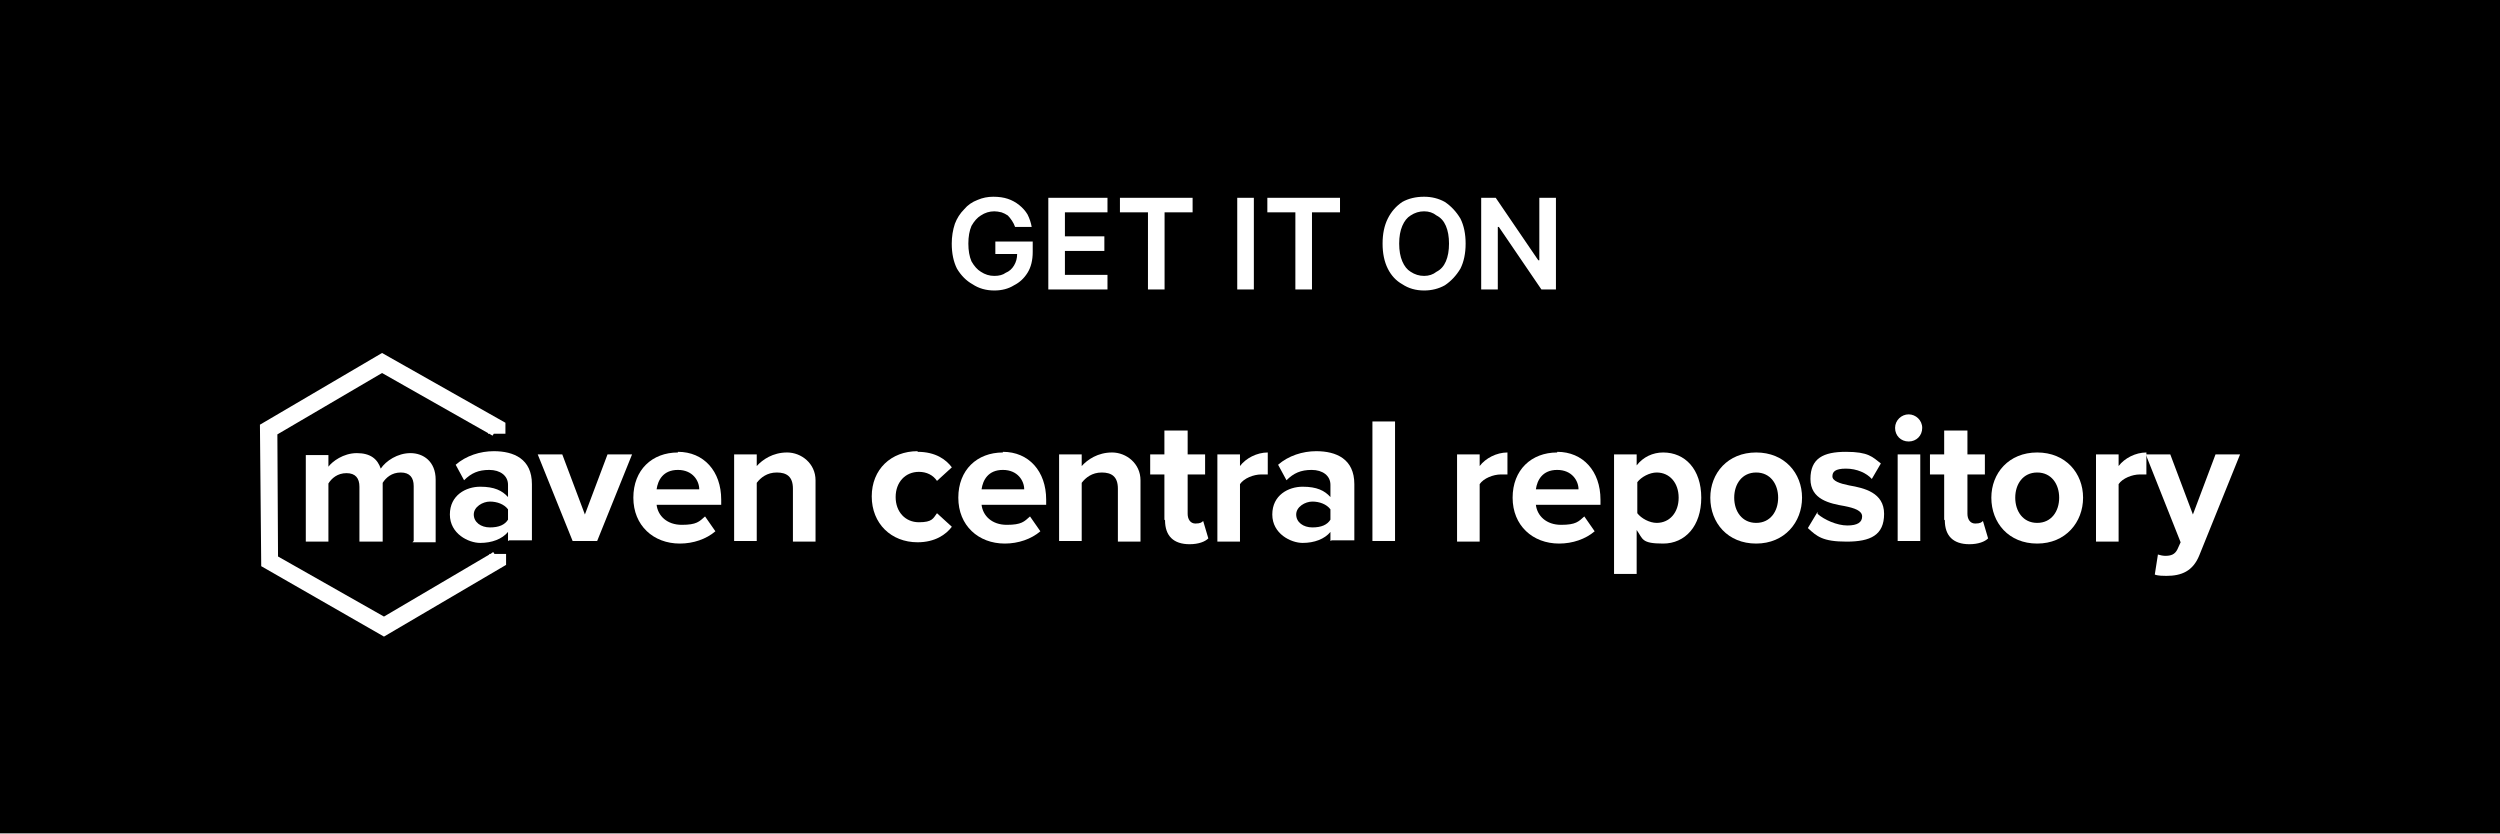
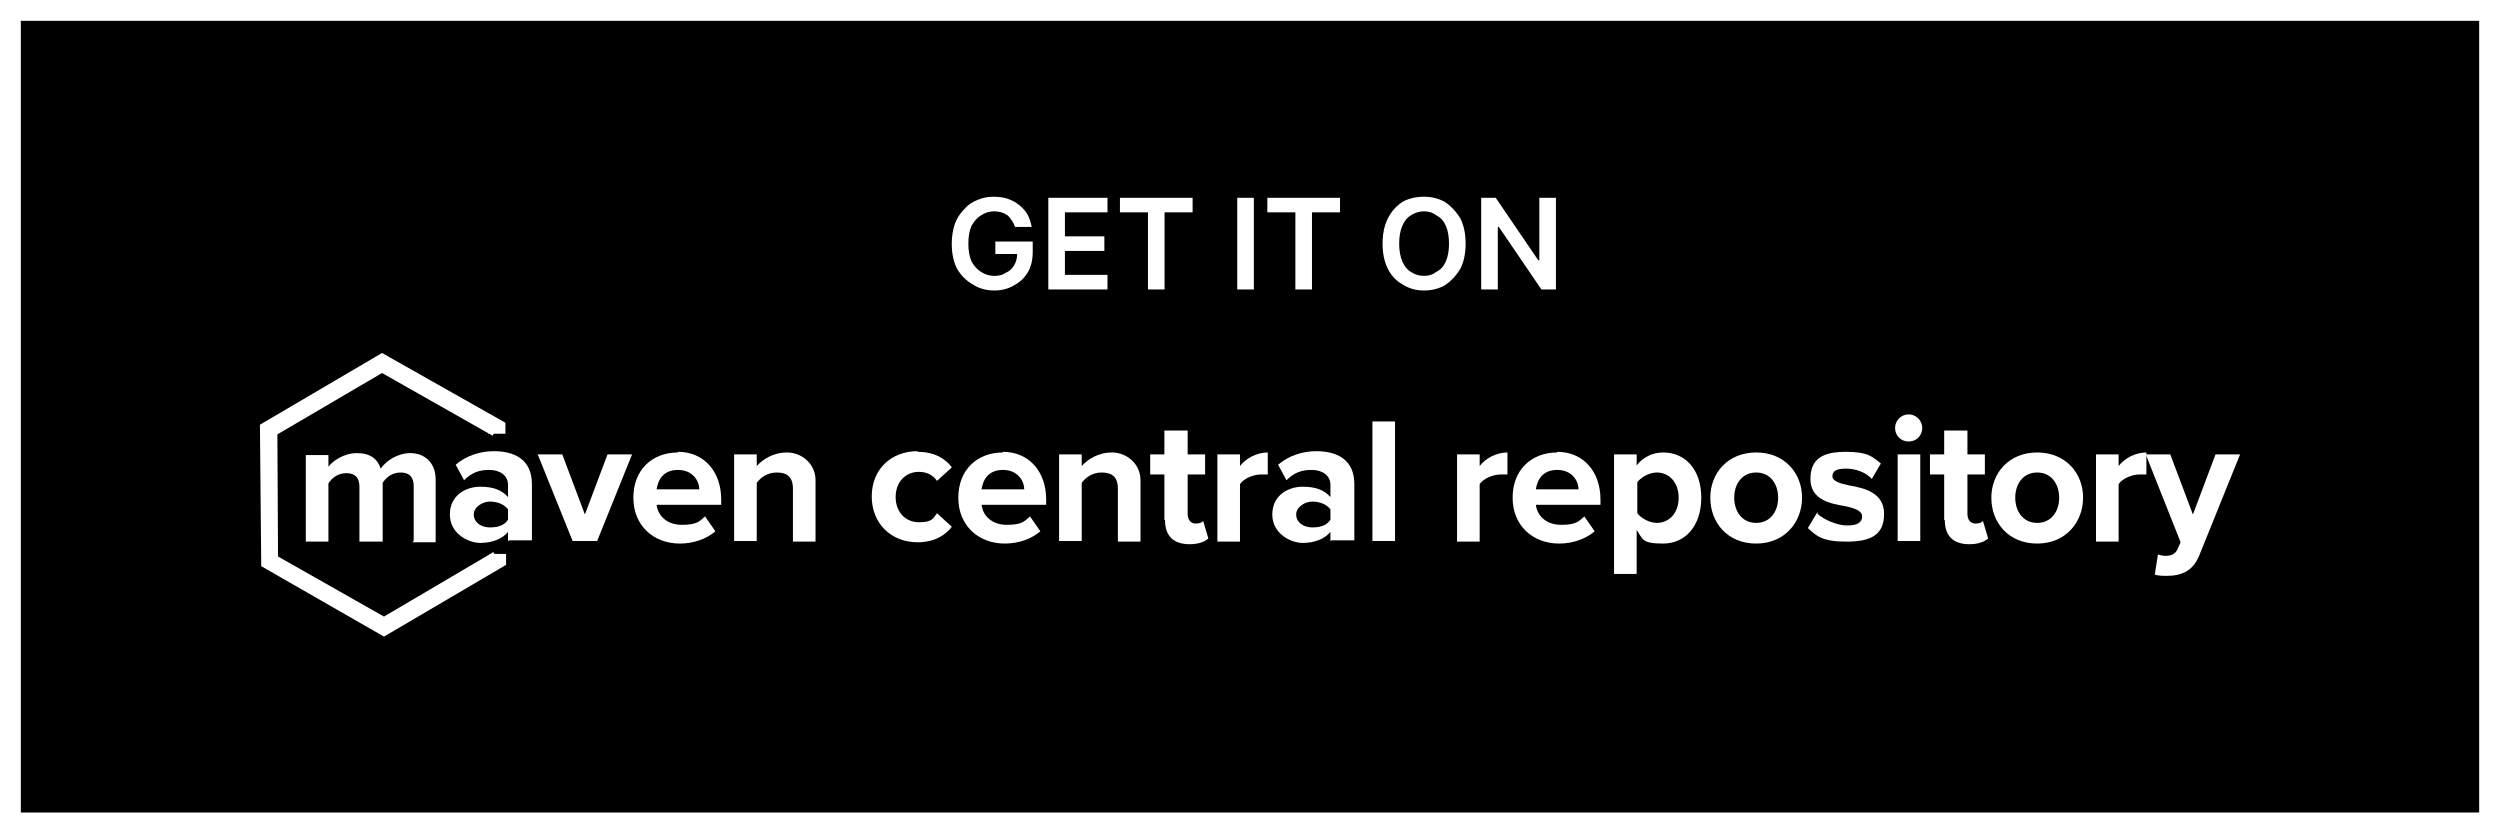
<svg xmlns="http://www.w3.org/2000/svg" width="240" height="80" viewBox="0 0 240 80" version="1.1" id="svg13" xml:space="preserve">
  <defs id="defs1">
    <clipPath id="satori_bc-id">
      <path x="0" y="0" width="240" height="80" d="M16,0 h208 a16,16 0 0 1 16,16 v48 a16,16 0 0 1 -16,16 h-208 a16,16 0 0 1 -16,-16 v-48 a16,16 0 0 1 16,-16" id="path1" />
    </clipPath>
    <style id="style1">
      .cls-1 {
        fill: #f18900;
      }

      .cls-1, .cls-2 {
        stroke-width: 0px;
      }

      .cls-2 {
        fill: #ef8700;
      }

      .cls-3 {
        isolation: isolate;
      }
    </style>
    <clipPath id="satori_bc-id-5">
      <path x="0" y="0" width="240" height="80" d="M16,0 h208 a16,16 0 0 1 16,16 v48 a16,16 0 0 1 -16,16 h-208 a16,16 0 0 1 -16,-16 v-48 a16,16 0 0 1 16,-16" id="path1-3" />
    </clipPath>
    <style id="style1-5">
      .cls-1 {
        fill: #f18900;
      }

      .cls-1, .cls-2 {
        stroke-width: 0px;
      }

      .cls-2 {
        fill: #ef8700;
      }

      .cls-3 {
        isolation: isolate;
      }
    </style>
  </defs>
  <mask id="satori_om-id">
    <rect x="2" y="2" width="236" height="76" fill="#fff" id="rect1" />
    <path width="240" height="80" fill="none" stroke="#000" stroke-width="4" d="M4.686,4.686 A16,16 0 0 1 16,0 h208 a16,16 0 0 1 16,16 v48 a16,16 0 0 1 -16,16 h-208 a16,16 0 0 1 -16,-16 v-48 A16,16 0 0 1 4.686,4.686" id="path2" />
  </mask>
  <clipPath id="satori_cp-id-0">
    <rect x="34" y="22" width="37" height="36" id="rect4" />
  </clipPath>
  <mask id="satori_om-id-0">
    <rect x="34" y="22" width="37" height="36" fill="#fff" id="rect5" />
  </mask>
  <mask id="satori_om-id-0-0">
    <rect x="34" y="22" width="0" height="36" fill="#fff" id="rect6" />
  </mask>
  <mask id="satori_om-id-0-0-0">
    <rect x="34" y="22" width="0" height="36" fill="#fff" id="rect7" />
  </mask>
  <mask id="satori_om-id-0-0-0-0">
    <rect x="34" y="22" width="0" height="36" fill="#fff" id="rect8" />
  </mask>
  <mask id="satori_om-id-0-0-0-1">
    <rect x="34" y="22" width="0" height="36" fill="#fff" id="rect9" />
  </mask>
  <mask id="satori_om-id-0-0-0-2">
    <rect x="34" y="22" width="0" height="36" fill="#fff" id="rect10" />
  </mask>
  <mask id="satori_om-id-0-0-0-3">
    <rect x="34" y="22" width="0" height="36" fill="#fff" id="rect11" />
  </mask>
  <mask id="satori_om-id-1">
    <rect x="87" y="17" width="106" height="46" fill="#fff" id="rect12" />
  </mask>
  <rect style="fill:#000000;stroke-width:3.277;-inkscape-stroke:none" id="rect2" height="80" x="0" y="0" width="240" />
  <path fill="#ffffff" d="m 99.043,21.787 h -1.595 q -0.1,-0.3 -0.299,-0.6 -0.199,-0.3 -0.399,-0.5 -0.299,-0.2 -0.598,-0.3 -0.399,-0.1 -0.698,-0.1 v 0 q -0.698,0 -1.296,0.4 -0.498,0.3 -0.897,1 -0.299,0.7 -0.299,1.7 v 0 q 0,1 0.299,1.7 0.399,0.7 0.897,1 0.598,0.4 1.296,0.4 v 0 q 0.698,0 1.096,-0.3 0.498,-0.2 0.797,-0.7 0.299,-0.5 0.299,-1.1 v 0 h 0.299 -2.392 v -1.2 h 3.588 v 1 q 0,1.2 -0.498,2 -0.498,0.8 -1.296,1.2 -0.797,0.5 -1.893,0.5 v 0 q -1.196,0 -2.093,-0.6 -0.897,-0.5 -1.495,-1.5 -0.498,-1 -0.498,-2.4 v 0 q 0,-1 0.299,-1.9 0.299,-0.8 0.897,-1.4 0.498,-0.6 1.296,-0.9 0.698,-0.3 1.495,-0.3 v 0 q 0.797,0 1.395,0.2 0.598,0.2 1.096,0.6 0.498,0.4 0.797,0.9 0.299,0.6 0.399,1.2 z m 7.275,6 h -5.68 v -8.8 h 5.68 v 1.4 h -4.086 v 2.3 h 3.787 v 1.4 h -3.787 V 26.387 h 4.086 z m 3.887,-7.4 h -2.691 v -1.4 h 6.976 v 1.4 h -2.691 v 7.4 h -1.595 z m 8.57,-1.4 h 1.595 v 8.8 h -1.595 z m 5.581,1.4 H 121.665 v -1.4 h 6.976 v 1.4 h -2.691 v 7.4 h -1.595 z m 16.344,3 v 0 q 0,1.4 -0.498,2.4 -0.598,1 -1.495,1.6 -0.897,0.5 -1.993,0.5 v 0 q -1.196,0 -2.093,-0.6 -0.897,-0.5 -1.395,-1.5 -0.498,-1 -0.498,-2.4 v 0 q 0,-1.4 0.498,-2.4 0.498,-1 1.395,-1.6 0.897,-0.5 2.093,-0.5 v 0 q 1.096,0 1.993,0.5 0.897,0.6 1.495,1.6 0.498,1 0.498,2.4 z m -1.595,0 v 0 q 0,-1 -0.299,-1.7 -0.299,-0.7 -0.897,-1 -0.498,-0.4 -1.196,-0.4 v 0 q -0.698,0 -1.296,0.4 -0.498,0.3 -0.797,1 -0.299,0.7 -0.299,1.7 v 0 q 0,1 0.299,1.7 0.299,0.7 0.797,1 0.598,0.4 1.296,0.4 v 0 q 0.698,0 1.196,-0.4 0.598,-0.3 0.897,-1 0.299,-0.7 0.299,-1.7 z m 8.67,-4.4 h 1.595 v 8.8 h -1.395 l -4.086,-6 h -0.1 v 6 h -1.595 v -8.8 h 1.395 l 4.086,6 h 0.1 z" id="path12" style="stroke-width:0.998" />
  <mask id="satori_om-id-1-1">
    <rect x="87" y="33" width="106" height="30" fill="#fff" id="rect13" />
  </mask>
  <g id="g13" transform="matrix(0.620205,0,0,0.620205,24.95358,33.8865)" style="fill:#ffffff">
    <polygon class="cls-2" points="2.7,12.6 2.8,31.5 19.2,40.8 35.5,31.2 35.5,31.1 35.7,31.1 36.1,30.8 36.3,31.1 38.1,31.1 38.1,32.8 19.2,43.9 0.2,33 0,11.1 18.9,0 38,10.8 38,12.5 36.2,12.5 36,12.8 35.5,12.5 35.3,12.5 35.3,12.4 18.9,3.1 " id="polygon1" style="fill:#ffffff" />
    <g class="cls-3" id="g23" style="fill:#ffffff">
      <g class="cls-3" id="g22" style="fill:#ffffff">
        <path class="cls-1" d="m 23.8,29.1 v -8.5 c 0,-1.3 -0.6,-2.1 -2,-2.1 -1.4,0 -2.3,0.8 -2.8,1.6 v 9.1 h -3.6 v -8.5 c 0,-1.3 -0.6,-2.1 -2,-2.1 -1.4,0 -2.3,0.8 -2.8,1.6 v 9 H 7.1 V 15.8 h 3.5 v 1.8 c 0.6,-0.8 2.3,-2.1 4.4,-2.1 2.1,0 3.2,0.9 3.7,2.4 0.8,-1.2 2.6,-2.4 4.6,-2.4 2,0 3.9,1.3 3.9,4.1 v 9.7 h -3.6 z" id="path1-6" style="fill:#ffffff" />
        <path class="cls-1" d="m 38.4,29.1 v -1.4 c -0.9,1.1 -2.5,1.7 -4.3,1.7 -1.8,0 -4.7,-1.4 -4.7,-4.4 0,-3 2.5,-4.3 4.7,-4.3 2.2,0 3.4,0.6 4.3,1.6 v -1.9 c 0,-1.4 -1.2,-2.3 -2.9,-2.3 -1.7,0 -2.8,0.5 -3.9,1.6 l -1.3,-2.4 c 1.6,-1.4 3.8,-2.1 5.9,-2.1 3.1,0 5.9,1.2 5.9,5.1 V 29 h -3.5 z m 0,-4.9 C 37.8,23.4 36.7,23 35.6,23 c -1.1,0 -2.5,0.8 -2.5,2 0,1.2 1.1,2 2.5,2 1.4,0 2.3,-0.4 2.8,-1.2 v -1.7 z" id="path2-7" style="fill:#ffffff" />
        <path class="cls-1" d="M 48.4,29.1 43,15.7 h 3.8 l 3.5,9.3 3.5,-9.3 h 3.8 l -5.4,13.4 z" id="path3-5" style="fill:#ffffff" />
        <path class="cls-1" d="m 64.7,15.3 c 4,0 6.7,3 6.7,7.4 v 0.8 h -10 c 0.2,1.7 1.6,3.1 3.9,3.1 2.3,0 2.7,-0.5 3.6,-1.3 l 1.6,2.3 c -1.4,1.2 -3.4,1.9 -5.5,1.9 -4.1,0 -7.2,-2.8 -7.2,-7.1 0,-4.3 2.9,-7 6.9,-7 z m -3.3,5.8 H 68 c 0,-1.3 -1,-3 -3.3,-3 -2.3,0 -3.1,1.6 -3.3,3 z" id="path4-3" style="fill:#ffffff" />
        <path class="cls-1" d="M 82.5,29.1 V 21 c 0,-1.9 -1,-2.5 -2.5,-2.5 -1.5,0 -2.5,0.8 -3.1,1.6 v 9 H 73.4 V 15.7 h 3.5 v 1.8 c 0.9,-1 2.5,-2.1 4.7,-2.1 2.2,0 4.4,1.7 4.4,4.3 v 9.5 h -3.5 z" id="path5" style="fill:#ffffff" />
        <path class="cls-1" d="m 101.8,15.3 c 2.8,0 4.4,1.2 5.3,2.4 l -2.3,2.1 c -0.6,-0.9 -1.6,-1.4 -2.8,-1.4 -2.1,0 -3.6,1.6 -3.6,3.9 0,2.3 1.5,3.9 3.6,3.9 2.1,0 2.2,-0.6 2.8,-1.4 l 2.3,2.1 c -0.9,1.2 -2.6,2.4 -5.3,2.4 -4.1,0 -7.1,-2.9 -7.1,-7.1 0,-4.2 3,-7 7.1,-7 z" id="path6" style="fill:#ffffff" />
        <path class="cls-1" d="m 115,15.3 c 4,0 6.7,3 6.7,7.4 v 0.8 h -10 c 0.2,1.7 1.6,3.1 3.9,3.1 2.3,0 2.7,-0.5 3.6,-1.3 l 1.6,2.3 c -1.4,1.2 -3.4,1.9 -5.5,1.9 -4.1,0 -7.2,-2.8 -7.2,-7.1 0,-4.3 2.9,-7 6.9,-7 z m -3.3,5.8 h 6.6 c 0,-1.3 -1,-3 -3.3,-3 -2.3,0 -3.1,1.6 -3.3,3 z" id="path7" style="fill:#ffffff" />
        <path class="cls-1" d="M 132.8,29.1 V 21 c 0,-1.9 -1,-2.5 -2.5,-2.5 -1.5,0 -2.5,0.8 -3.1,1.6 v 9 h -3.5 V 15.7 h 3.5 v 1.8 c 0.9,-1 2.5,-2.1 4.7,-2.1 2.2,0 4.4,1.7 4.4,4.3 v 9.5 h -3.5 z" id="path8" style="fill:#ffffff" />
        <path class="cls-1" d="m 140,25.8 v -7 h -2.2 V 15.7 H 140 V 12 h 3.6 v 3.7 h 2.7 v 3.1 h -2.7 v 6.1 c 0,0.8 0.4,1.5 1.2,1.5 0.8,0 1,-0.2 1.2,-0.4 l 0.8,2.7 c -0.5,0.5 -1.5,0.9 -2.9,0.9 -2.5,0 -3.8,-1.3 -3.8,-3.7 z" id="path9" style="fill:#ffffff" />
        <path class="cls-1" d="M 148.2,29.1 V 15.7 h 3.5 v 1.8 c 0.9,-1.2 2.6,-2.1 4.3,-2.1 v 3.4 c -0.2,0 -0.6,0 -1,0 -1.2,0 -2.7,0.6 -3.3,1.5 v 8.9 h -3.5 z" id="path10" style="fill:#ffffff" />
        <path class="cls-1" d="m 165.7,29.1 v -1.4 c -0.9,1.1 -2.5,1.7 -4.3,1.7 -1.8,0 -4.7,-1.4 -4.7,-4.4 0,-3 2.5,-4.3 4.7,-4.3 2.2,0 3.4,0.6 4.3,1.6 v -1.9 c 0,-1.4 -1.2,-2.3 -2.9,-2.3 -1.7,0 -2.8,0.5 -3.9,1.6 l -1.3,-2.4 c 1.6,-1.4 3.8,-2.1 5.9,-2.1 3.1,0 5.9,1.2 5.9,5.1 V 29 h -3.5 z m 0,-4.9 C 165.1,23.4 164,23 162.9,23 c -1.1,0 -2.5,0.8 -2.5,2 0,1.2 1.1,2 2.5,2 1.4,0 2.3,-0.4 2.8,-1.2 v -1.7 z" id="path11" style="fill:#ffffff" />
        <path class="cls-1" d="M 172.2,29.1 V 10.6 h 3.5 v 18.5 z" id="path12-5" style="fill:#ffffff" />
        <path class="cls-1" d="M 185.3,29.1 V 15.7 h 3.5 v 1.8 c 0.9,-1.2 2.6,-2.1 4.3,-2.1 v 3.4 c -0.2,0 -0.6,0 -1,0 -1.2,0 -2.7,0.6 -3.3,1.5 v 8.9 h -3.5 z" id="path13-6" style="fill:#ffffff" />
        <path class="cls-1" d="m 200.8,15.3 c 4,0 6.7,3 6.7,7.4 v 0.8 h -10 c 0.2,1.7 1.6,3.1 3.9,3.1 2.3,0 2.7,-0.5 3.6,-1.3 l 1.6,2.3 c -1.4,1.2 -3.4,1.9 -5.5,1.9 -4.1,0 -7.2,-2.8 -7.2,-7.1 0,-4.3 2.9,-7 6.9,-7 z m -3.3,5.8 h 6.6 c 0,-1.3 -1,-3 -3.3,-3 -2.3,0 -3.1,1.6 -3.3,3 z" id="path14" style="fill:#ffffff" />
        <path class="cls-1" d="m 213.1,34.2 h -3.5 V 15.7 h 3.5 v 1.7 c 1,-1.3 2.5,-2 4.1,-2 3.4,0 5.9,2.6 5.9,7 0,4.4 -2.5,7.1 -5.9,7.1 -3.4,0 -3.1,-0.7 -4.1,-2.1 z m 3.1,-15.7 c -1.1,0 -2.4,0.7 -3,1.5 v 4.8 c 0.6,0.8 1.9,1.5 3,1.5 2,0 3.4,-1.6 3.4,-3.9 0,-2.3 -1.4,-3.9 -3.4,-3.9 z" id="path15" style="fill:#ffffff" />
        <path class="cls-1" d="m 224.5,22.4 c 0,-3.8 2.7,-7 7.1,-7 4.4,0 7.1,3.2 7.1,7 0,3.8 -2.7,7.1 -7.1,7.1 -4.4,0 -7.1,-3.2 -7.1,-7.1 z m 10.5,0 c 0,-2.1 -1.2,-3.9 -3.4,-3.9 -2.2,0 -3.4,1.8 -3.4,3.9 0,2.1 1.2,3.9 3.4,3.9 2.2,0 3.4,-1.8 3.4,-3.9 z" id="path16" style="fill:#ffffff" />
        <path class="cls-1" d="m 241.1,24.9 c 1,0.9 3,1.8 4.6,1.8 1.6,0 2.3,-0.5 2.3,-1.4 0,-0.9 -1.2,-1.3 -2.7,-1.6 -2.3,-0.4 -5.3,-1 -5.3,-4.2 0,-3.2 2,-4.2 5.5,-4.2 3.5,0 4.1,0.8 5.4,1.8 l -1.4,2.4 c -0.8,-0.9 -2.3,-1.6 -4,-1.6 -1.7,0 -2.1,0.5 -2.1,1.2 0,0.7 1.1,1.1 2.6,1.4 2.3,0.4 5.4,1.1 5.4,4.4 0,3.3 -2.1,4.3 -5.8,4.3 -3.7,0 -4.6,-0.8 -6,-2.1 l 1.5,-2.5 z" id="path17" style="fill:#ffffff" />
        <path class="cls-1" d="m 253.1,11.6 c 0,-1.2 1,-2.1 2.1,-2.1 1.1,0 2.1,0.9 2.1,2.1 0,1.2 -0.9,2.1 -2.1,2.1 -1.2,0 -2.1,-0.9 -2.1,-2.1 z m 0.4,17.5 V 15.7 h 3.5 v 13.4 z" id="path18" style="fill:#ffffff" />
        <path class="cls-1" d="m 260.7,25.8 v -7 h -2.2 v -3.1 h 2.2 V 12 h 3.6 v 3.7 h 2.7 v 3.1 h -2.7 v 6.1 c 0,0.8 0.4,1.5 1.2,1.5 0.8,0 1,-0.2 1.2,-0.4 l 0.8,2.7 c -0.5,0.5 -1.5,0.9 -2.9,0.9 -2.5,0 -3.8,-1.3 -3.8,-3.7 z" id="path19" style="fill:#ffffff" />
        <path class="cls-1" d="m 268,22.4 c 0,-3.8 2.7,-7 7.1,-7 4.4,0 7.1,3.2 7.1,7 0,3.8 -2.7,7.1 -7.1,7.1 -4.4,0 -7.1,-3.2 -7.1,-7.1 z m 10.5,0 c 0,-2.1 -1.2,-3.9 -3.4,-3.9 -2.2,0 -3.4,1.8 -3.4,3.9 0,2.1 1.2,3.9 3.4,3.9 2.2,0 3.4,-1.8 3.4,-3.9 z" id="path20" style="fill:#ffffff" />
        <path class="cls-1" d="M 284.2,29.1 V 15.7 h 3.5 v 1.8 c 0.9,-1.2 2.6,-2.1 4.3,-2.1 v 3.4 c -0.2,0 -0.6,0 -1,0 -1.2,0 -2.7,0.6 -3.3,1.5 v 8.9 h -3.5 z" id="path21" style="fill:#ffffff" />
        <path class="cls-1" d="m 293.8,31.2 c 0.3,0.1 0.8,0.2 1.1,0.2 0.9,0 1.5,-0.2 1.9,-1 l 0.5,-1.1 -5.4,-13.6 h 3.8 l 3.5,9.3 3.5,-9.3 h 3.8 l -6.3,15.6 c -1,2.5 -2.8,3.2 -5.1,3.2 -0.4,0 -1.3,0 -1.8,-0.2 l 0.5,-3.2 z" id="path22" style="fill:#ffffff" />
      </g>
    </g>
  </g>
+   <rect style="fill:none;stroke:#ffffff;stroke-width:4;stroke-dasharray:none;stroke-opacity:1" id="rect2-7" height="80" x="-3.8146973e-06" y="-7.6293945e-06" width="240" />
</svg>
